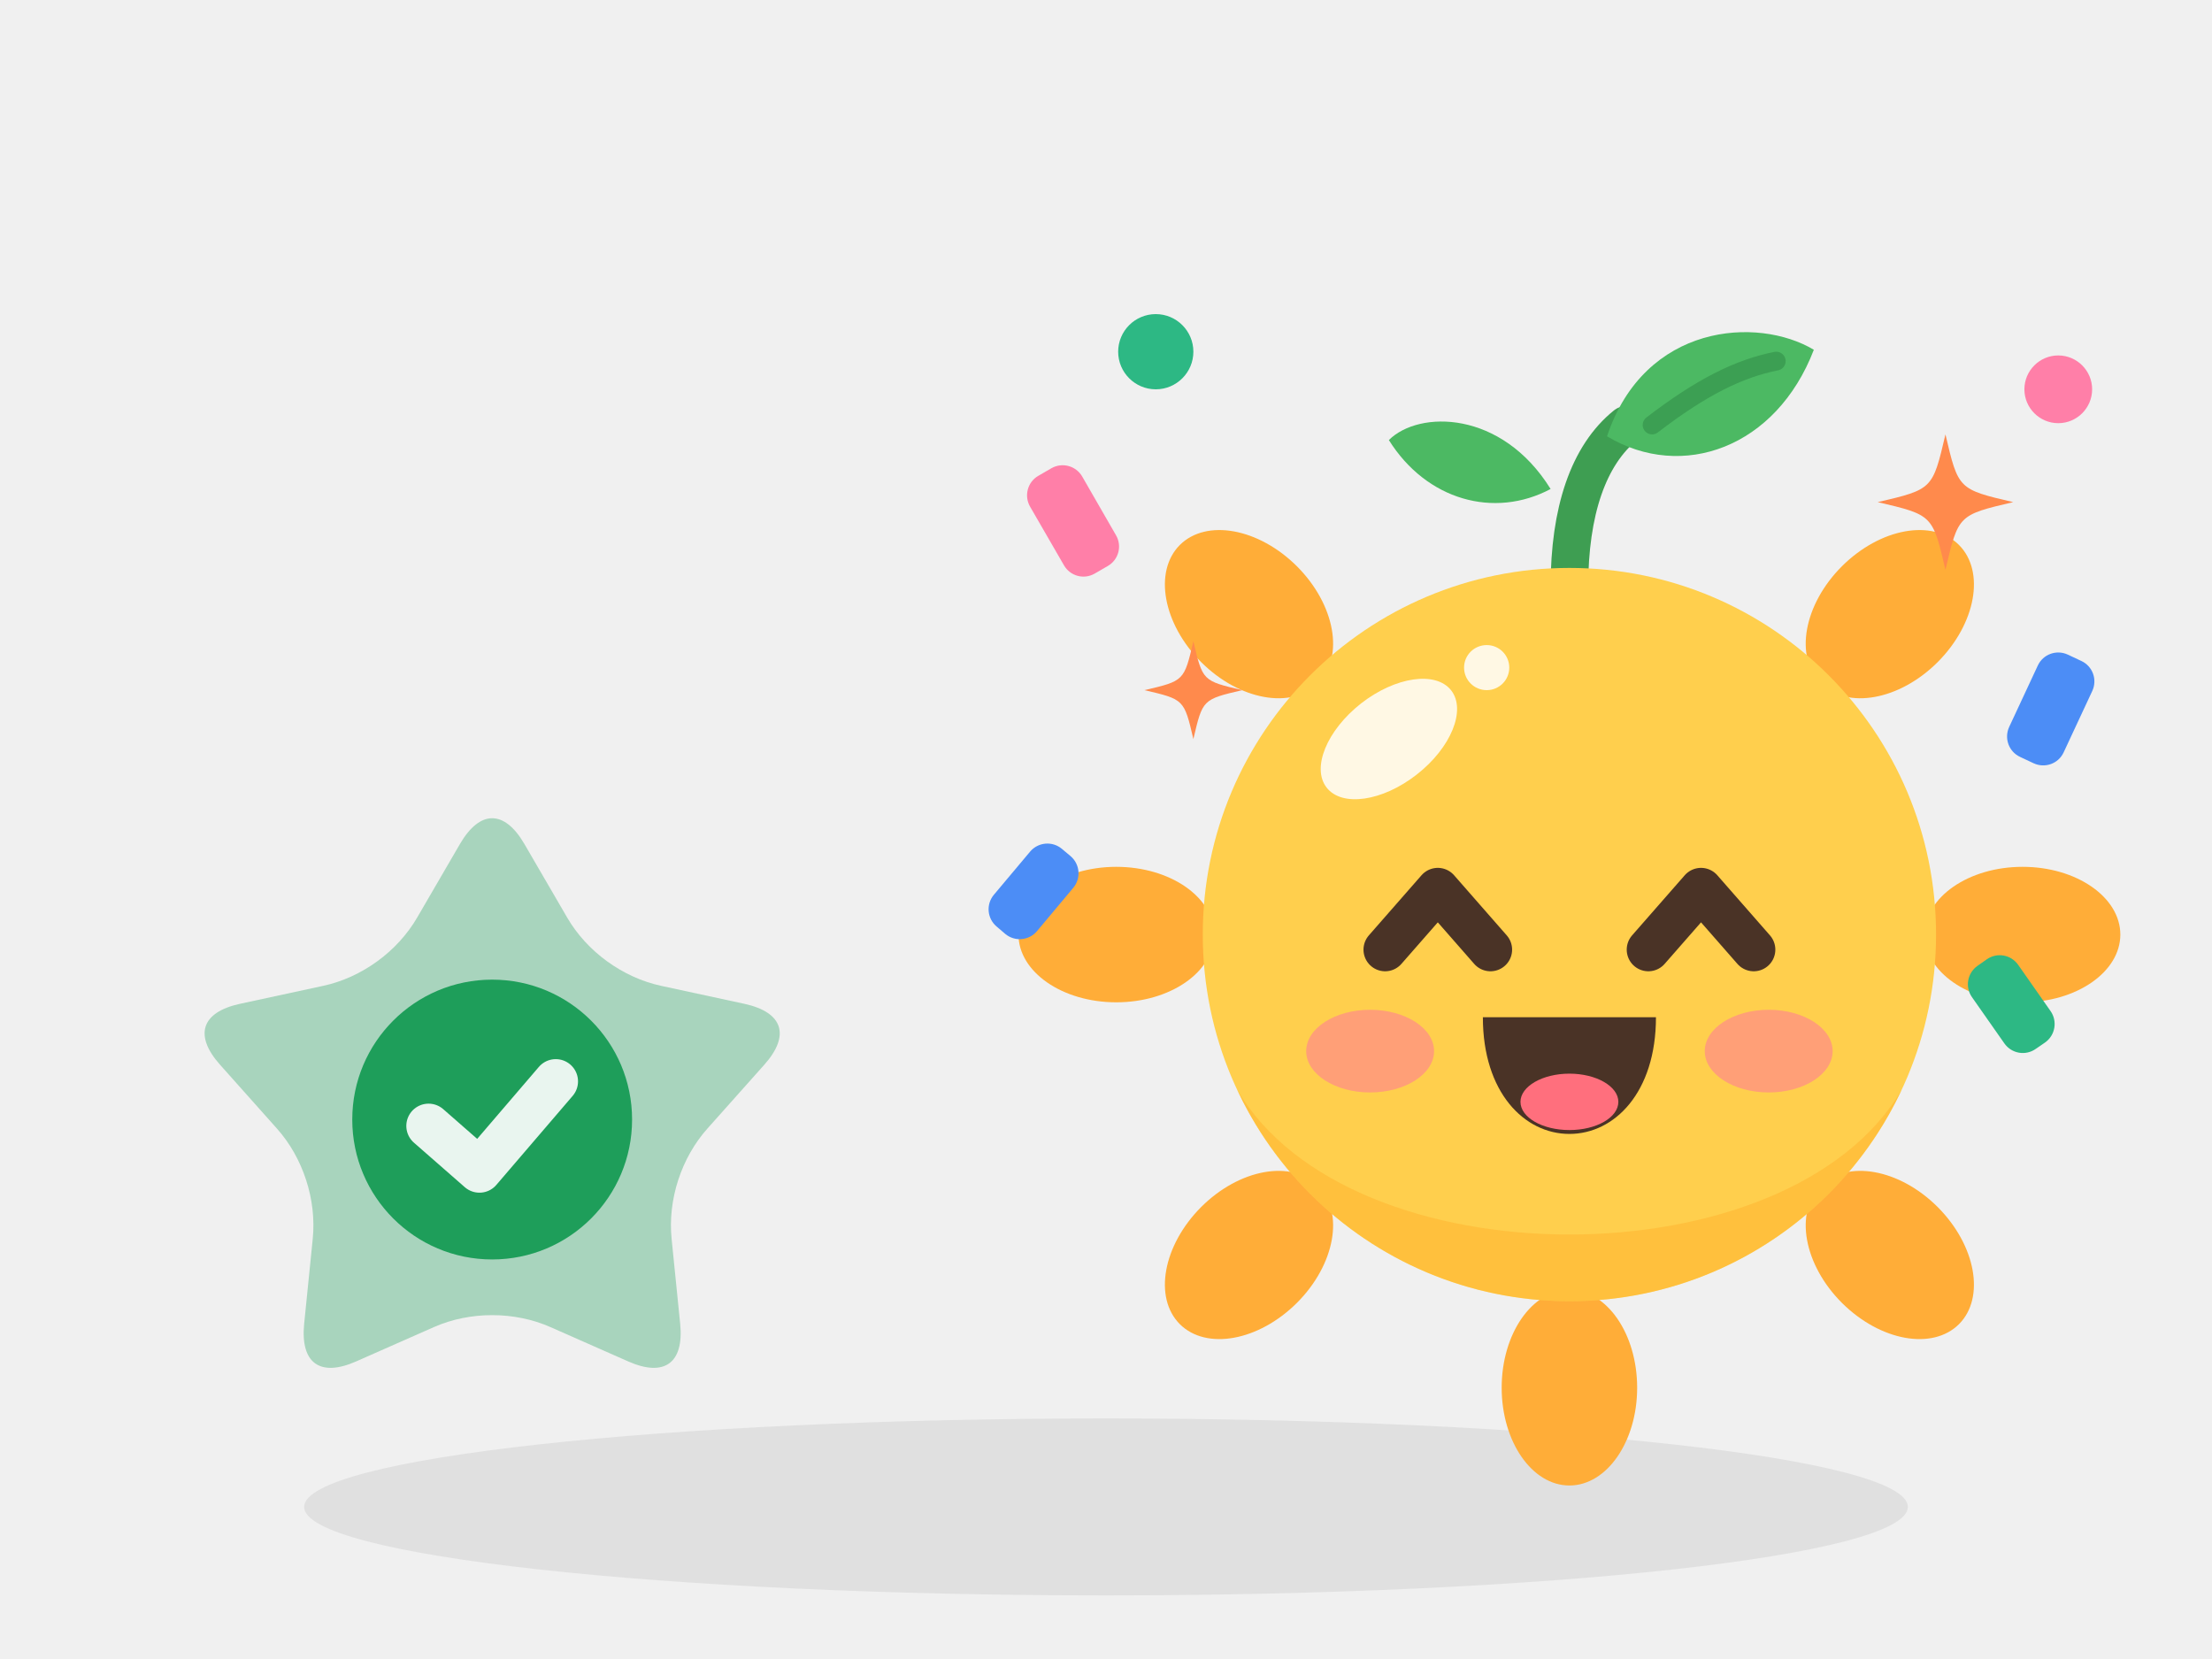
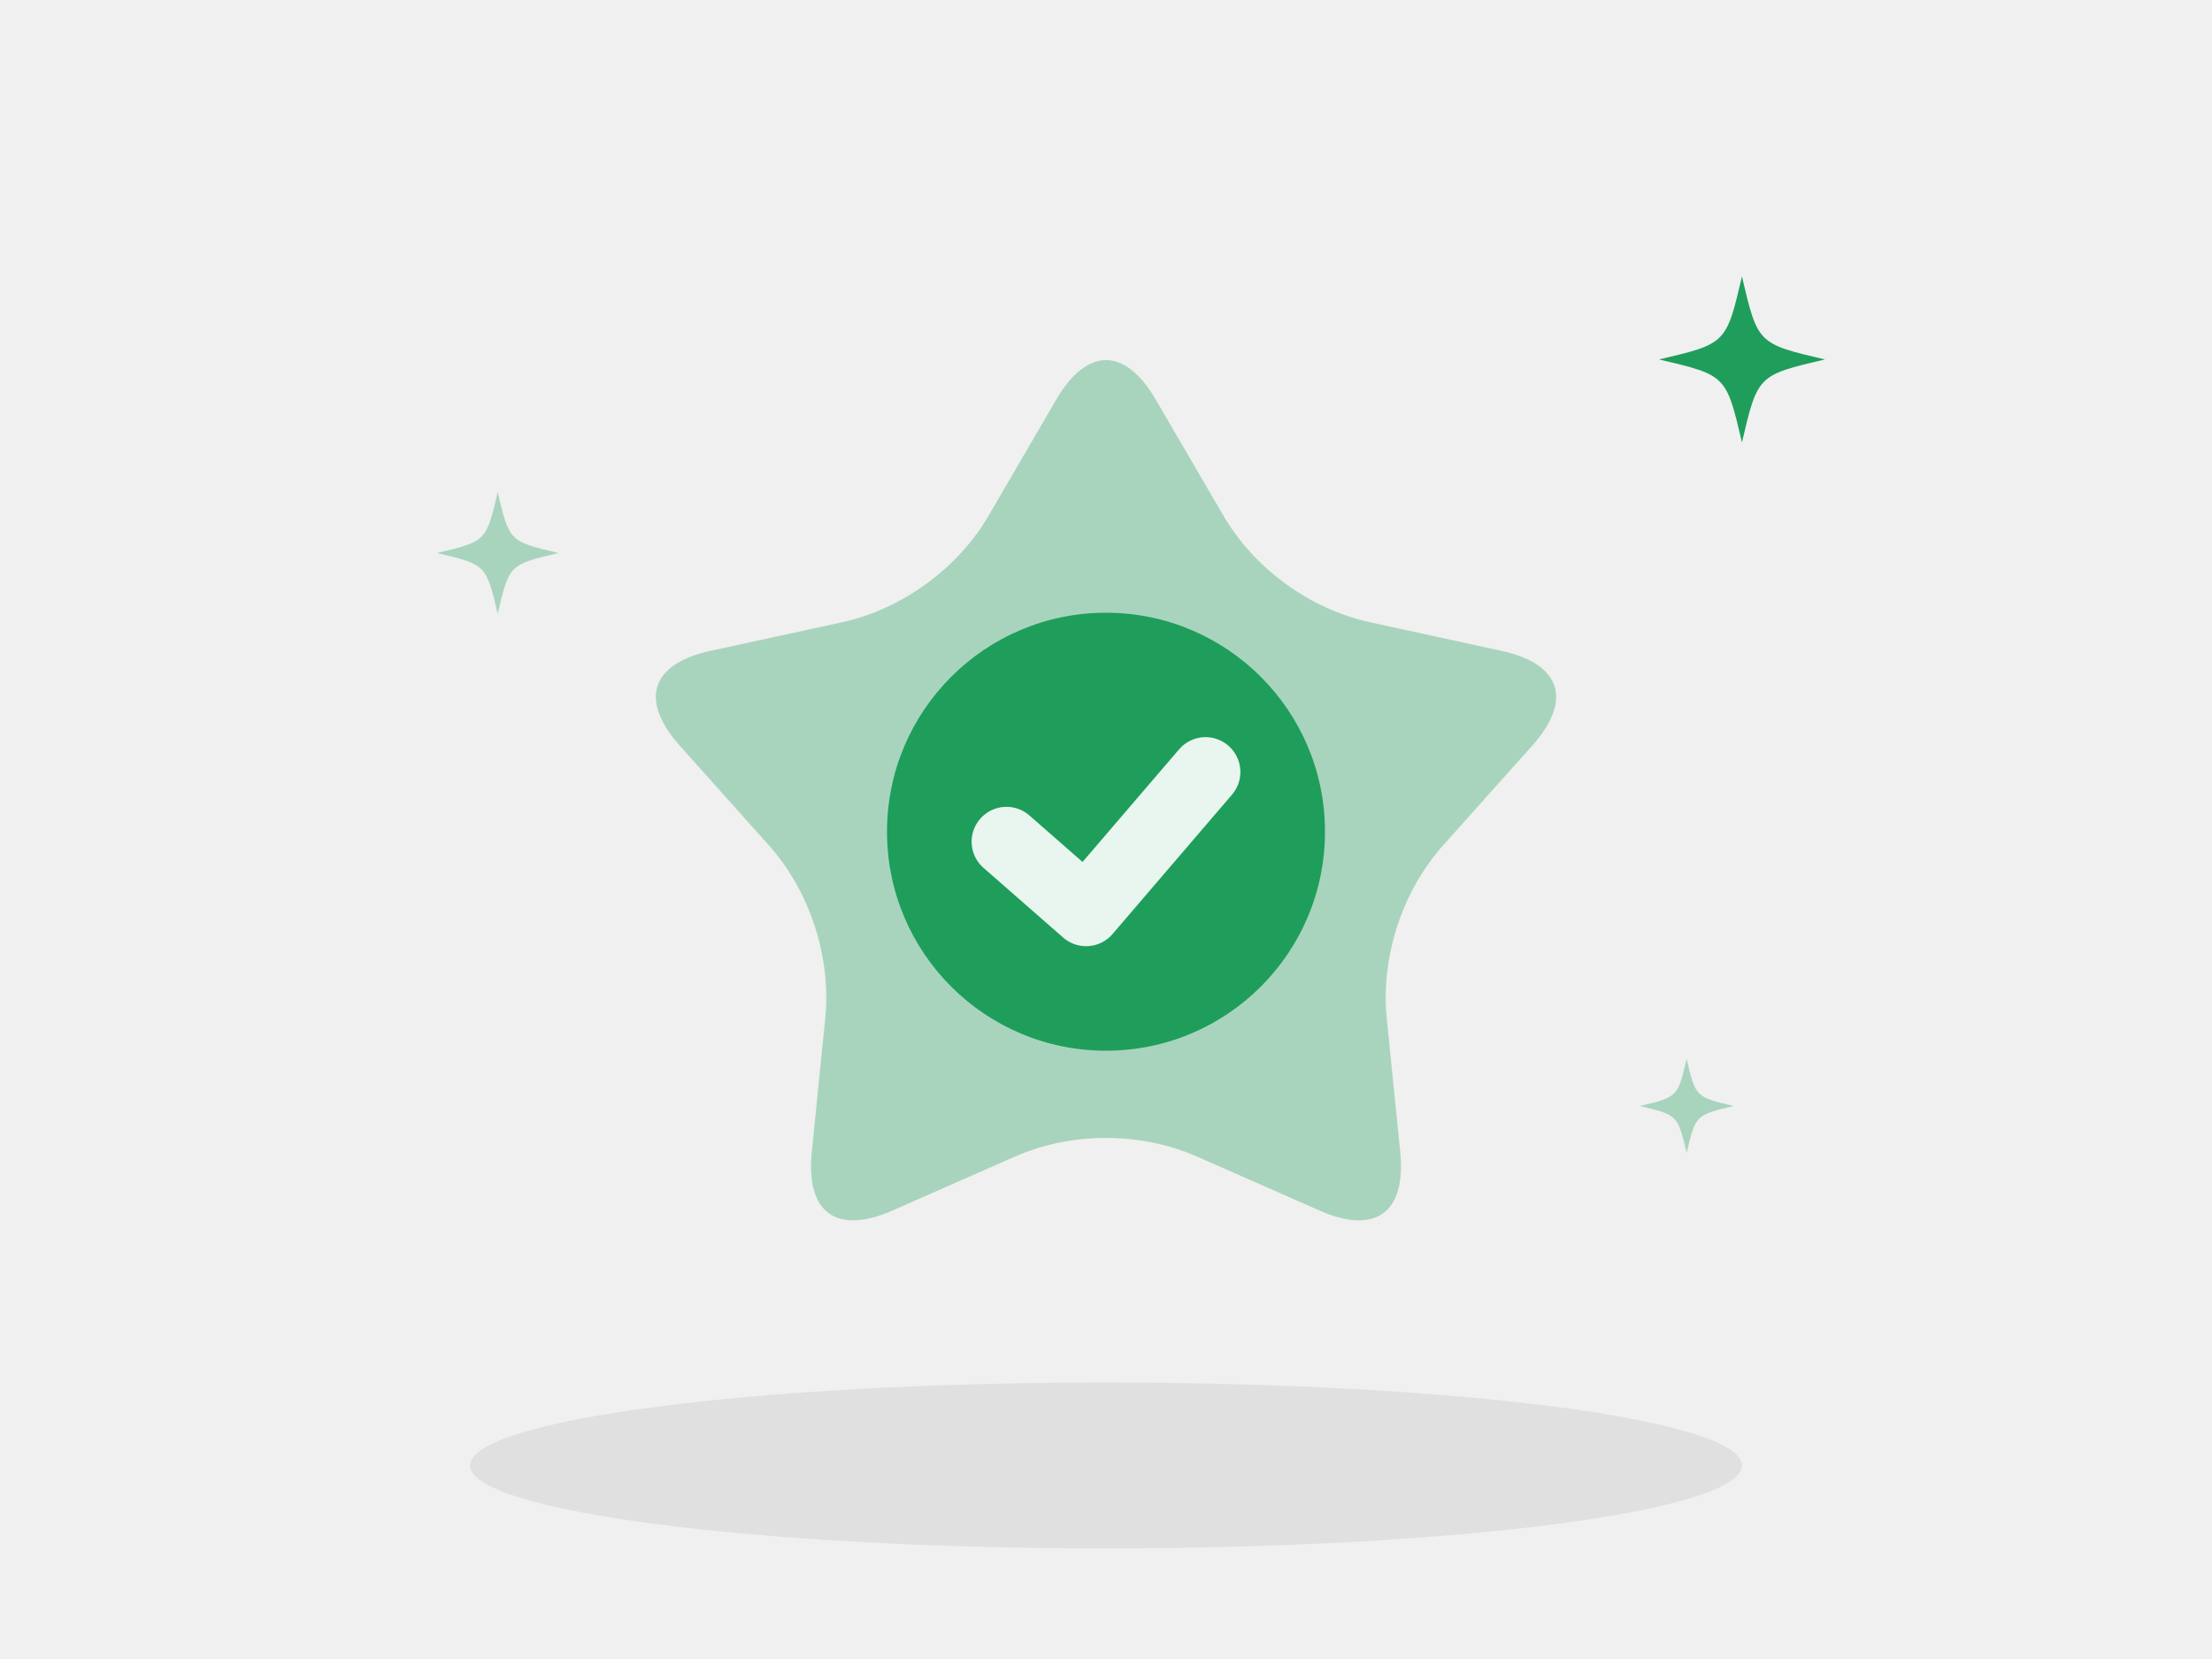
<svg xmlns="http://www.w3.org/2000/svg" viewBox="0 0 160 120" width="160" height="120">
-   <path d="M 138 109 C 138 112.53 112.03 115.4 80 115.4 C 47.97 115.4 22 112.53 22 109 C 22 105.47 47.97 102.6 80 102.6 C 112.03 102.6 138 105.47 138 109 Z" fill="#000000" opacity="0.07" />
-   <path d="M 33.28 61.03 C 34.72 58.57 36.48 58.57 37.92 61.03 L 41.02 66.36 C 42.45 68.83 45.04 70.71 47.83 71.31 L 53.85 72.61 C 56.64 73.22 57.18 74.89 55.28 77.02 L 51.18 81.62 C 49.28 83.74 48.29 86.78 48.58 89.62 L 49.2 95.76 C 49.48 98.59 48.06 99.63 45.45 98.48 L 39.81 95.99 C 37.2 94.84 34 94.84 31.39 95.99 L 25.75 98.48 C 23.14 99.63 21.72 98.59 22 95.76 L 22.62 89.62 C 22.91 86.78 21.92 83.74 20.02 81.62 L 15.92 77.02 C 14.02 74.89 14.56 73.22 17.35 72.61 L 23.37 71.31 C 26.16 70.71 28.75 68.83 30.18 66.36 Z" fill="#1E9E5A" opacity="0.34" />
-   <path d="M 45.72 80.98 C 45.72 86.57 41.19 91.1 35.6 91.1 C 30.01 91.1 25.48 86.57 25.48 80.98 C 25.48 75.39 30.01 70.86 35.6 70.86 C 41.19 70.86 45.72 75.39 45.72 80.98 Z" fill="#1E9E5A" />
-   <path d="M 31 81.44 L 34.68 84.66 L 40.2 78.22" fill="none" stroke="#FFFFFF" stroke-width="3.22" stroke-linecap="round" stroke-linejoin="round" opacity="0.9" />
-   <path d="M 140.16 47.89 C 137.4 50.65 133.61 51.34 131.7 49.42 C 129.78 47.51 130.47 43.72 133.23 40.96 C 136 38.2 139.78 37.51 141.7 39.42 C 143.61 41.34 142.92 45.12 140.16 47.89 Z" fill="#FFAD38" />
-   <path d="M 146.3 72.5 C 142.39 72.5 139.22 70.3 139.22 67.6 C 139.22 64.9 142.39 62.7 146.3 62.7 C 150.2 62.7 153.37 64.9 153.37 67.6 C 153.37 70.3 150.2 72.5 146.3 72.5 Z" fill="#FFAD38" />
-   <path d="M 133.23 94.24 C 130.47 91.48 129.78 87.69 131.7 85.78 C 133.61 83.86 137.4 84.55 140.16 87.31 C 142.92 90.08 143.61 93.86 141.7 95.78 C 139.78 97.69 136 97 133.23 94.24 Z" fill="#FFAD38" />
-   <path d="M 108.62 100.38 C 108.62 96.47 110.82 93.3 113.52 93.3 C 116.22 93.3 118.42 96.47 118.42 100.38 C 118.42 104.28 116.22 107.45 113.52 107.45 C 110.82 107.45 108.62 104.28 108.62 100.38 Z" fill="#FFAD38" />
-   <path d="M 86.88 87.31 C 89.64 84.55 93.43 83.86 95.34 85.78 C 97.26 87.69 96.57 91.48 93.81 94.24 C 91.04 97 87.26 97.69 85.34 95.78 C 83.43 93.86 84.12 90.08 86.88 87.31 Z" fill="#FFAD38" />
-   <path d="M 80.74 62.7 C 84.65 62.7 87.82 64.9 87.82 67.6 C 87.82 70.3 84.65 72.5 80.74 72.5 C 76.84 72.5 73.67 70.3 73.67 67.6 C 73.67 64.9 76.84 62.7 80.74 62.7 Z" fill="#FFAD38" />
-   <path d="M 93.81 40.96 C 96.57 43.72 97.26 47.51 95.34 49.42 C 93.43 51.34 89.64 50.65 86.88 47.89 C 84.12 45.12 83.43 41.34 85.34 39.42 C 87.26 37.51 91.04 38.2 93.81 40.96 Z" fill="#FFAD38" />
-   <path d="M 113.52 42.44 C 113.52 37 114.88 32.92 117.6 30.74" fill="none" stroke="#3E9E52" stroke-width="2.72" stroke-linecap="round" stroke-linejoin="round" />
-   <path d="M 116.24 31.56 C 118.96 23.4 127.12 22.86 131.2 25.3 C 128.48 32.38 121.68 34.82 116.24 31.56 Z" fill="#4CB963" />
-   <path d="M 119.5 30.74 C 123.04 28.02 125.76 26.66 128.48 26.12" fill="none" stroke="#2F8A45" stroke-width="1.36" stroke-linecap="round" stroke-linejoin="round" opacity="0.55" />
-   <path d="M 112.16 35.37 C 108.62 29.66 102.64 29.66 100.46 31.83 C 103.18 36.18 108.08 37.54 112.16 35.37 Z" fill="#4CB963" />
-   <path d="M 140.04 67.6 C 140.04 82.25 128.17 94.12 113.52 94.12 C 98.87 94.12 87 82.25 87 67.6 C 87 52.95 98.87 41.08 113.52 41.08 C 128.17 41.08 140.04 52.95 140.04 67.6 Z" fill="#FFCF4D" />
-   <path d="M 137.56 78.81 C 133.2 88.15 123.83 94.12 113.52 94.12 C 103.21 94.12 93.84 88.15 89.48 78.81 C 97.64 92.79 129.4 92.79 137.56 78.81 Z" fill="#FFAE2B" opacity="0.45" />
-   <path d="M 104.97 49.94 C 106.07 51.36 104.96 54.09 102.47 56.03 C 99.99 57.97 97.07 58.39 95.96 56.97 C 94.85 55.55 95.97 52.83 98.45 50.88 C 100.94 48.94 103.86 48.52 104.97 49.94 Z" fill="#FFFFFF" opacity="0.85" />
-   <path d="M 109.17 48.29 C 109.17 49.19 108.44 49.92 107.54 49.92 C 106.63 49.92 105.9 49.19 105.9 48.29 C 105.9 47.39 106.63 46.66 107.54 46.66 C 108.44 46.66 109.17 47.39 109.17 48.29 Z" fill="#FFFFFF" opacity="0.85" />
-   <path d="M 103.73 76.03 C 103.73 77.68 101.66 79.02 99.1 79.02 C 96.55 79.02 94.48 77.68 94.48 76.03 C 94.48 74.38 96.55 73.04 99.1 73.04 C 101.66 73.04 103.73 74.38 103.73 76.03 Z" fill="#FF7F93" opacity="0.6" />
-   <path d="M 132.56 76.03 C 132.56 77.68 130.49 79.02 127.94 79.02 C 125.38 79.02 123.31 77.68 123.31 76.03 C 123.31 74.38 125.38 73.04 127.94 73.04 C 130.49 73.04 132.56 74.38 132.56 76.03 Z" fill="#FF7F93" opacity="0.6" />
-   <path d="M 100.19 68.69 L 104 64.34 L 107.81 68.69" fill="none" stroke="#4A3326" stroke-width="3.13" stroke-linecap="round" stroke-linejoin="round" />
-   <path d="M 119.23 68.69 L 123.04 64.34 L 126.85 68.69" fill="none" stroke="#4A3326" stroke-width="3.13" stroke-linecap="round" stroke-linejoin="round" />
-   <path d="M 107.26 73.58 L 119.78 73.58 C 119.78 79.02 116.78 82.02 113.52 82.02 C 110.26 82.02 107.26 79.02 107.26 73.58 Z" fill="#4A3326" />
-   <path d="M 117.06 79.7 C 117.06 80.83 115.47 81.74 113.52 81.74 C 111.57 81.74 109.98 80.83 109.98 79.7 C 109.98 78.58 111.57 77.66 113.52 77.66 C 115.47 77.66 117.06 78.58 117.06 79.7 Z" fill="#FF6F7D" />
-   <path d="M 75.1 34.42 L 76.05 33.87 C 76.83 33.42 77.83 33.69 78.28 34.47 L 80.72 38.71 C 81.18 39.49 80.91 40.49 80.13 40.94 L 79.18 41.49 C 78.4 41.94 77.41 41.67 76.96 40.89 L 74.51 36.65 C 74.06 35.87 74.32 34.87 75.1 34.42 Z" fill="#FF7FA8" />
-   <path d="M 149.57 47.35 L 150.55 47.81 C 151.37 48.19 151.72 49.16 151.34 49.98 L 149.27 54.42 C 148.89 55.24 147.92 55.59 147.1 55.21 L 146.12 54.75 C 145.3 54.37 144.95 53.4 145.33 52.58 L 147.4 48.14 C 147.78 47.32 148.75 46.97 149.57 47.35 Z" fill="#4C8DF6" />
-   <path d="M 86.32 25.44 C 86.32 26.94 85.1 28.16 83.6 28.16 C 82.1 28.16 80.88 26.94 80.88 25.44 C 80.88 23.94 82.1 22.72 83.6 22.72 C 85.1 22.72 86.32 23.94 86.32 25.44 Z" fill="#2DB884" />
-   <path d="M 151.33 28.16 C 151.33 29.51 150.23 30.61 148.88 30.61 C 147.53 30.61 146.43 29.51 146.43 28.16 C 146.43 26.81 147.53 25.71 148.88 25.71 C 150.23 25.71 151.33 26.81 151.33 28.16 Z" fill="#FF7FA8" />
-   <path d="M 76.81 61.4 L 77.43 61.92 C 78.12 62.5 78.21 63.53 77.63 64.22 L 75.01 67.35 C 74.43 68.04 73.4 68.13 72.71 67.55 L 72.09 67.02 C 71.4 66.44 71.31 65.41 71.89 64.72 L 74.51 61.6 C 75.09 60.91 76.12 60.82 76.81 61.4 Z" fill="#4C8DF6" />
-   <path d="M 143.04 69.86 L 143.71 69.39 C 144.45 68.87 145.46 69.05 145.98 69.79 L 148.32 73.13 C 148.84 73.87 148.66 74.89 147.92 75.41 L 147.25 75.87 C 146.51 76.39 145.5 76.21 144.98 75.47 L 142.64 72.13 C 142.12 71.39 142.3 70.38 143.04 69.86 Z" fill="#2DB884" />
-   <path d="M 140.72 31.42 C 141.65 35.39 141.65 35.39 145.62 36.32 C 141.65 37.25 141.65 37.25 140.72 41.22 C 139.79 37.25 139.79 37.25 135.82 36.32 C 139.79 35.39 139.79 35.39 140.72 31.42 Z" fill="#FF8A4C" />
-   <path d="M 86.32 46.38 C 86.99 49.25 86.99 49.25 89.86 49.92 C 86.99 50.59 86.99 50.59 86.32 53.46 C 85.65 50.59 85.65 50.59 82.78 49.92 C 85.65 49.25 85.65 49.25 86.32 46.38 Z" fill="#FF8A4C" />
+   <path d="M 126 106 C 126 109.31 105.41 112 80 112 C 54.59 112 34 109.31 34 106 C 34 102.69 54.59 100 80 100 C 105.41 100 126 102.69 126 106 Z" fill="#000000" opacity="0.07" />
+   <path d="M 76.38 28.94 C 78.62 25.08 81.38 25.08 83.62 28.94 L 88.48 37.28 C 90.73 41.14 94.78 44.08 99.14 45.02 L 108.57 47.07 C 112.93 48.01 113.78 50.63 110.81 53.96 L 104.38 61.15 C 101.41 64.48 99.86 69.25 100.31 73.69 L 101.28 83.29 C 101.73 87.73 99.5 89.35 95.42 87.55 L 86.59 83.66 C 82.5 81.86 77.5 81.86 73.41 83.66 L 64.58 87.55 C 60.5 89.35 58.27 87.73 58.72 83.29 L 59.69 73.69 C 60.14 69.25 58.59 64.48 55.62 61.15 L 49.19 53.96 C 46.22 50.63 47.07 48.01 51.43 47.07 L 60.86 45.02 C 65.22 44.08 69.27 41.14 71.52 37.28 Z" fill="#1E9E5A" opacity="0.34" />
+   <path d="M 95.84 60.16 C 95.84 68.91 88.75 76 80 76 C 71.25 76 64.16 68.91 64.16 60.16 C 64.16 51.41 71.25 44.32 80 44.32 C 88.75 44.32 95.84 51.41 95.84 60.16 Z" fill="#1E9E5A" />
+   <path d="M 72.8 60.88 L 78.56 65.92 L 87.2 55.84" fill="none" stroke="#FFFFFF" stroke-width="5.04" stroke-linecap="round" stroke-linejoin="round" opacity="0.9" />
+   <path d="M 126 20 C 127.14 24.86 127.14 24.86 132 26 C 127.14 27.14 127.14 27.14 126 32 C 124.86 27.14 124.86 27.14 120 26 C 124.86 24.86 124.86 24.86 126 20 Z" fill="#1E9E5A" />
+   <path d="M 36 35.6 C 36.84 39.16 36.84 39.16 40.4 40 C 36.84 40.84 36.84 40.84 36 44.4 C 35.16 40.84 35.16 40.84 31.6 40 C 35.16 39.16 35.16 39.16 36 35.6 Z" fill="#1E9E5A" opacity="0.34" />
+   <path d="M 122 76.6 C 122.65 79.35 122.65 79.35 125.4 80 C 122.65 80.65 122.65 80.65 122 83.4 C 121.35 80.65 121.35 80.65 118.6 80 C 121.35 79.35 121.35 79.35 122 76.6 Z" fill="#1E9E5A" opacity="0.34" />
</svg>
